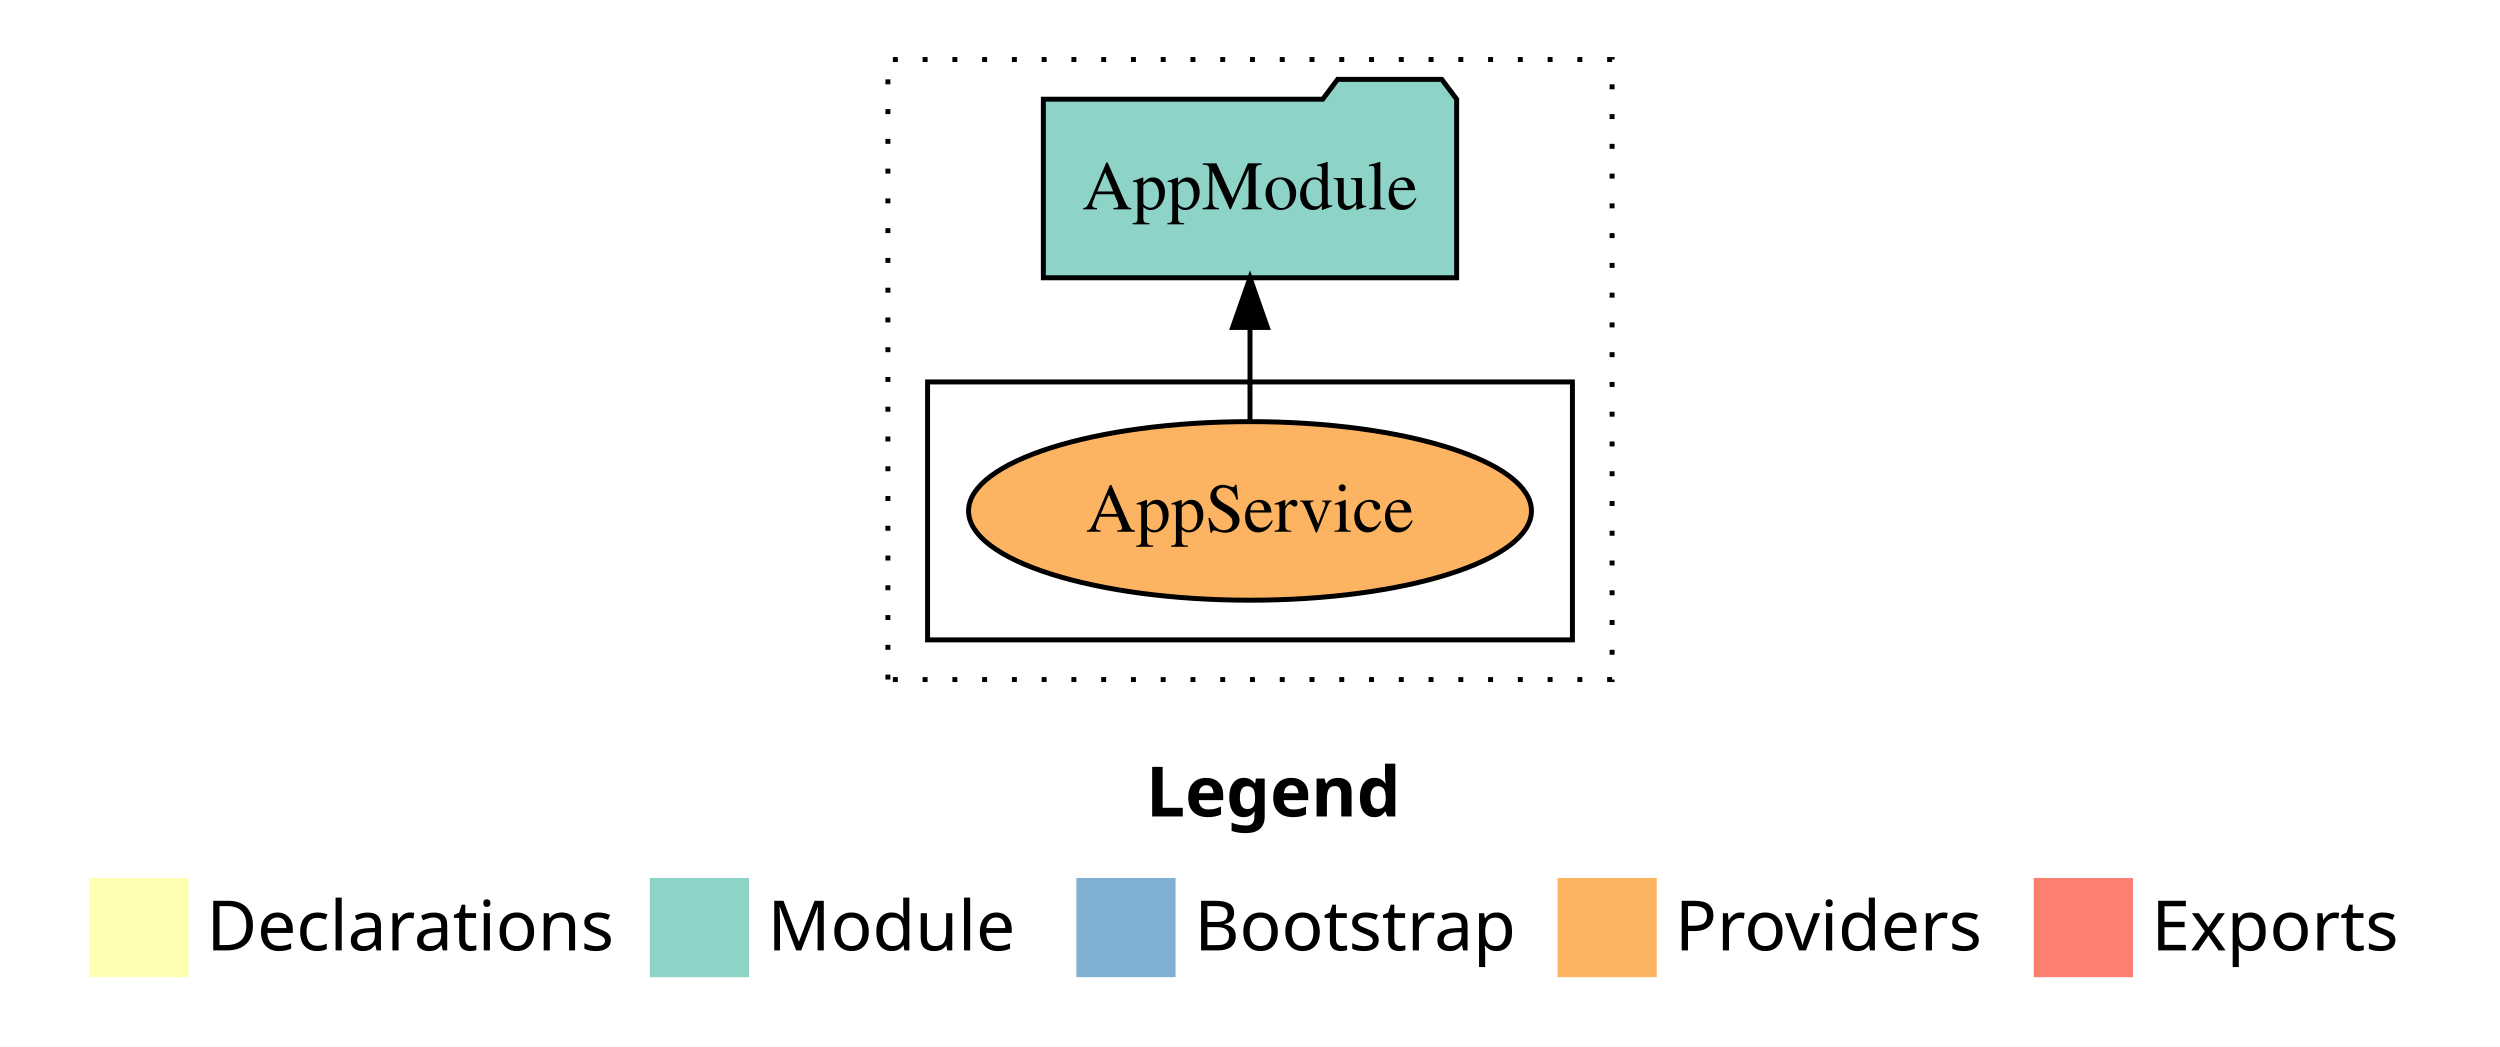
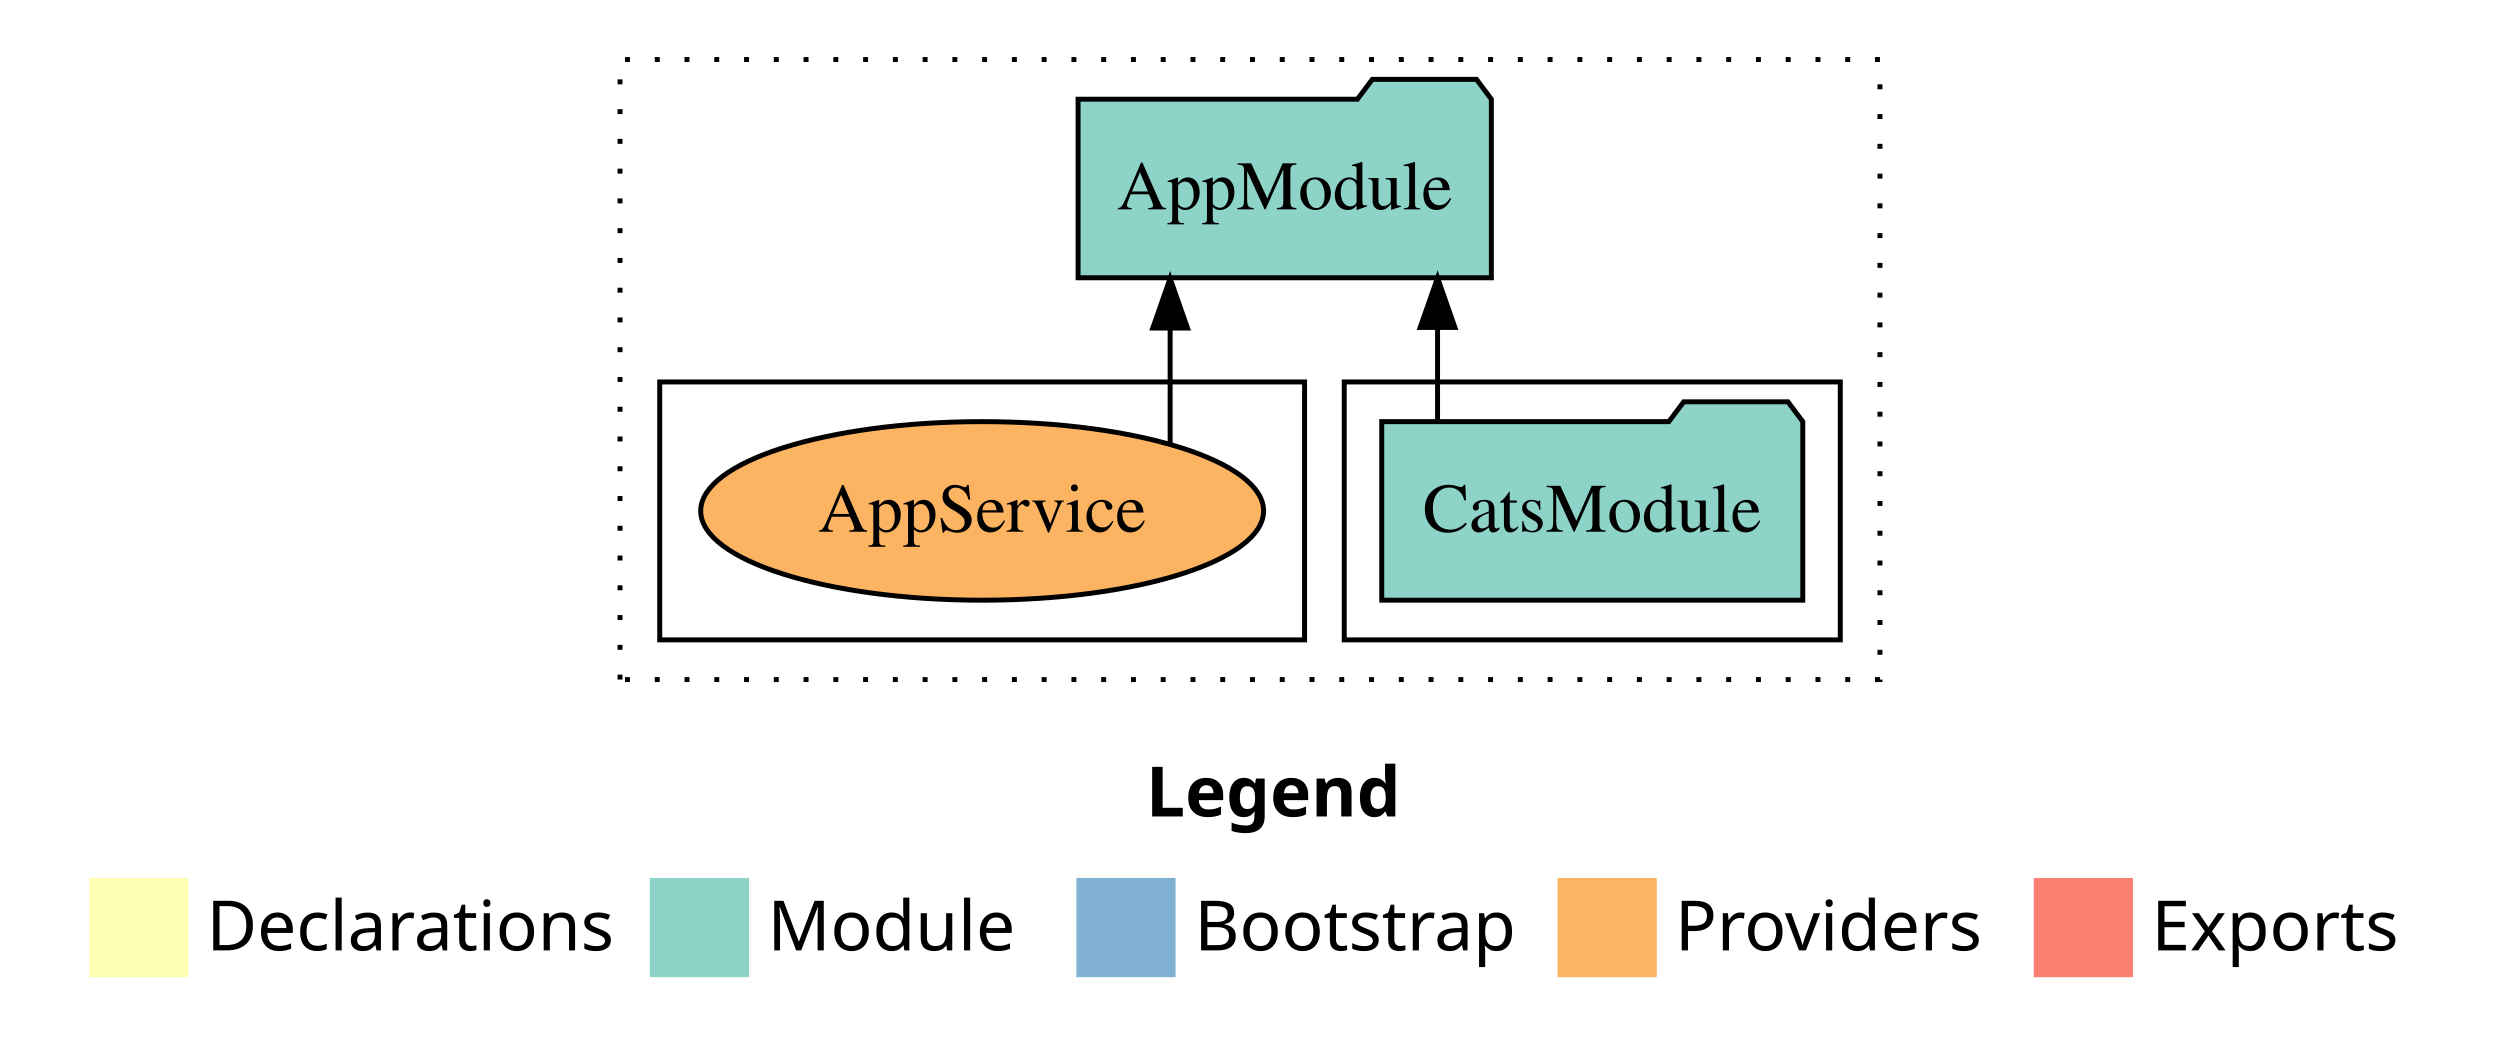
<svg xmlns="http://www.w3.org/2000/svg" width="504pt" height="211pt" viewBox="0.00 0.00 504.00 211.00">
  <g id="graph0" class="graph" transform="scale(1 1) rotate(0) translate(4 207)">
    <polygon fill="white" stroke="transparent" points="-4,4 -4,-207 500,-207 500,4 -4,4" />
    <text text-anchor="start" x="227.01" y="-42.4" font-family="sans-serif" font-weight="bold" font-size="14.00">Legend</text>
    <polygon fill="#ffffb3" stroke="transparent" points="14,-10 14,-30 34,-30 34,-10 14,-10" />
    <text text-anchor="start" x="37.63" y="-15.4" font-family="sans-serif" font-size="14.00">  Declarations</text>
    <polygon fill="#8dd3c7" stroke="transparent" points="127,-10 127,-30 147,-30 147,-10 127,-10" />
    <text text-anchor="start" x="150.73" y="-15.4" font-family="sans-serif" font-size="14.00">  Module</text>
    <polygon fill="#80b1d3" stroke="transparent" points="213,-10 213,-30 233,-30 233,-10 213,-10" />
    <text text-anchor="start" x="236.78" y="-15.4" font-family="sans-serif" font-size="14.00">  Bootstrap</text>
    <polygon fill="#fdb462" stroke="transparent" points="310,-10 310,-30 330,-30 330,-10 310,-10" />
    <text text-anchor="start" x="333.67" y="-15.4" font-family="sans-serif" font-size="14.00">  Providers</text>
    <polygon fill="#fb8072" stroke="transparent" points="406,-10 406,-30 426,-30 426,-10 406,-10" />
    <text text-anchor="start" x="429.73" y="-15.4" font-family="sans-serif" font-size="14.00">  Exports</text>
    <g id="clust1" class="cluster">
-       <polygon fill="none" stroke="black" stroke-dasharray="1,5" points="175,-70 175,-195 321,-195 321,-70 175,-70" />
+       <polygon fill="none" stroke="black" stroke-dasharray="1,5" points="121,-70 121,-195 375,-195 375,-70 121,-70" />
+     </g>
+     <g id="clust3" class="cluster">
+       <polygon fill="none" stroke="black" points="267,-78 267,-130 367,-130 367,-78 267,-78" />
    </g>
    <g id="clust6" class="cluster">
-       <polygon fill="none" stroke="black" points="183,-78 183,-130 313,-130 313,-78 183,-78" />
+       <polygon fill="none" stroke="black" points="129,-78 129,-130 259,-130 259,-78 129,-78" />
    </g>
    <g id="node1" class="node">
-       <ellipse fill="#fdb462" stroke="black" cx="248" cy="-104" rx="56.74" ry="18" />
-       <text text-anchor="middle" x="248" y="-99.8" font-family="Times,serif" font-size="14.00">AppService</text>
+       <polygon fill="#8dd3c7" stroke="black" points="359.44,-122 356.44,-126 335.44,-126 332.44,-122 274.56,-122 274.56,-86 359.44,-86 359.44,-122" />
+       <text text-anchor="middle" x="317" y="-99.8" font-family="Times,serif" font-size="14.00">CatsModule</text>
    </g>
    <g id="node2" class="node">
-       <polygon fill="#8dd3c7" stroke="black" points="289.66,-187 286.66,-191 265.66,-191 262.66,-187 206.34,-187 206.34,-151 289.66,-151 289.66,-187" />
-       <text text-anchor="middle" x="248" y="-164.8" font-family="Times,serif" font-size="14.00">AppModule</text>
+       <polygon fill="#8dd3c7" stroke="black" points="296.66,-187 293.66,-191 272.66,-191 269.66,-187 213.34,-187 213.34,-151 296.66,-151 296.66,-187" />
+       <text text-anchor="middle" x="255" y="-164.8" font-family="Times,serif" font-size="14.00">AppModule</text>
    </g>
    <g id="edge1" class="edge">
-       <path fill="none" stroke="black" d="M248,-122.11C248,-122.11 248,-140.99 248,-140.99" />
-       <polygon fill="black" stroke="black" points="244.5,-140.99 248,-150.99 251.5,-140.99 244.5,-140.99" />
+       <path fill="none" stroke="black" d="M285.81,-122.11C285.81,-122.11 285.81,-140.99 285.81,-140.99" />
+       <polygon fill="black" stroke="black" points="282.31,-140.99 285.81,-150.99 289.31,-140.99 282.31,-140.99" />
+     </g>
+     <g id="node3" class="node">
+       <ellipse fill="#fdb462" stroke="black" cx="194" cy="-104" rx="56.74" ry="18" />
+       <text text-anchor="middle" x="194" y="-99.8" font-family="Times,serif" font-size="14.00">AppService</text>
+     </g>
+     <g id="edge2" class="edge">
+       <path fill="none" stroke="black" d="M231.9,-117.47C231.9,-117.47 231.9,-140.86 231.9,-140.86" />
+       <polygon fill="black" stroke="black" points="228.4,-140.86 231.9,-150.86 235.4,-140.86 228.4,-140.86" />
    </g>
  </g>
</svg>
